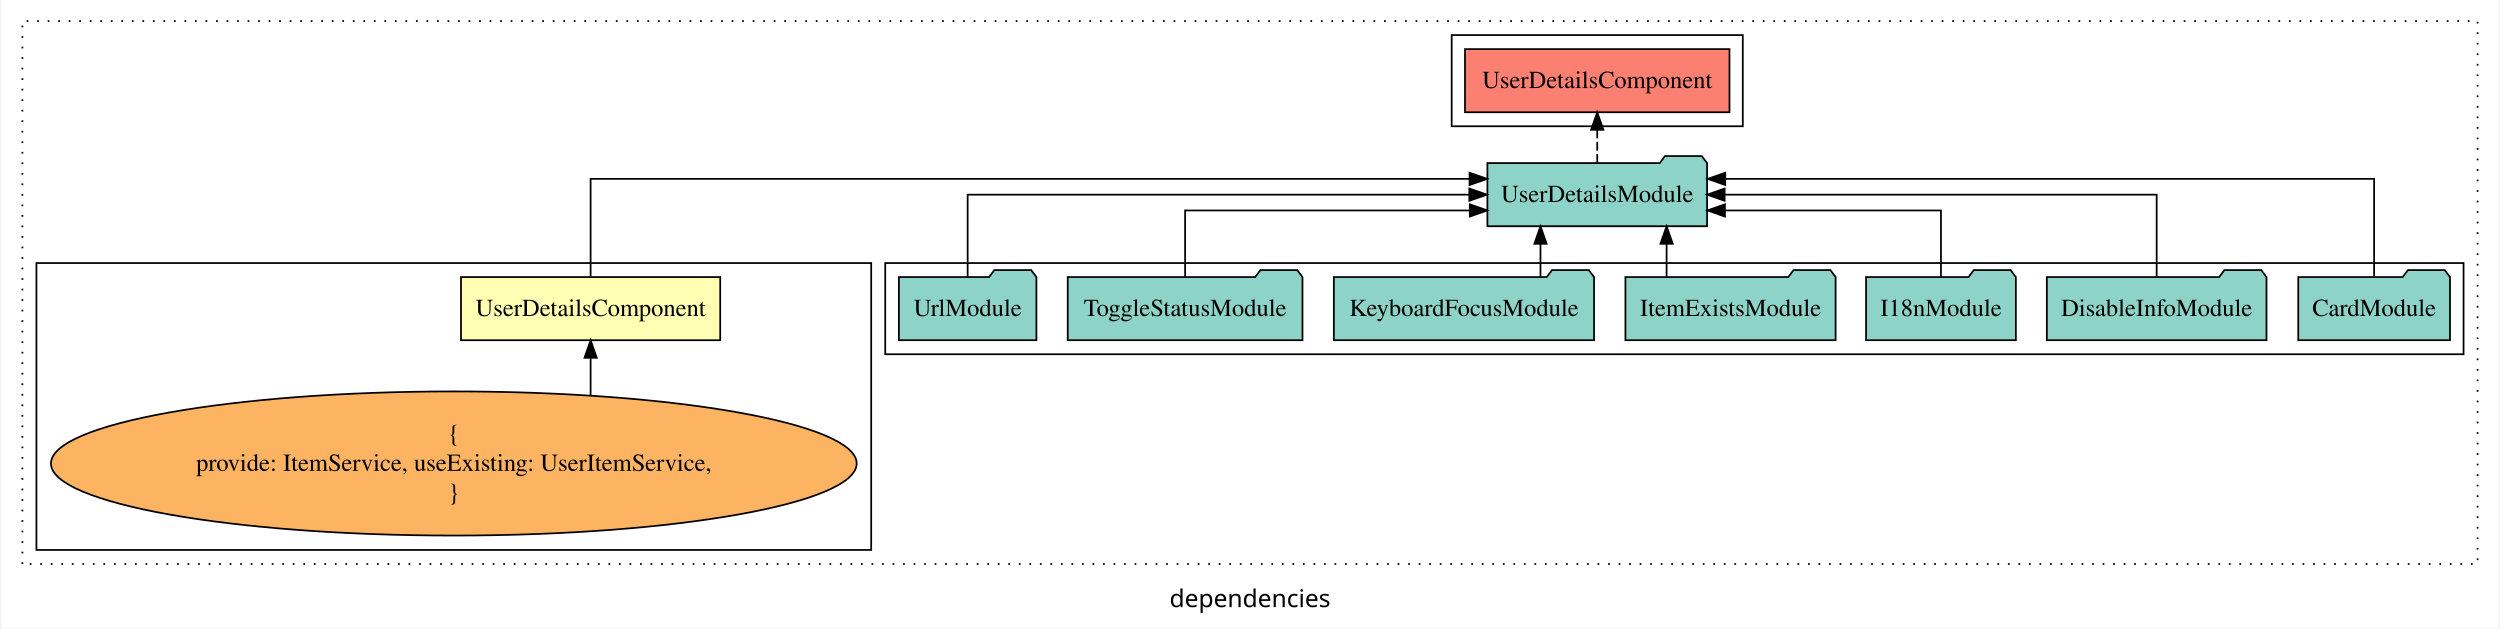
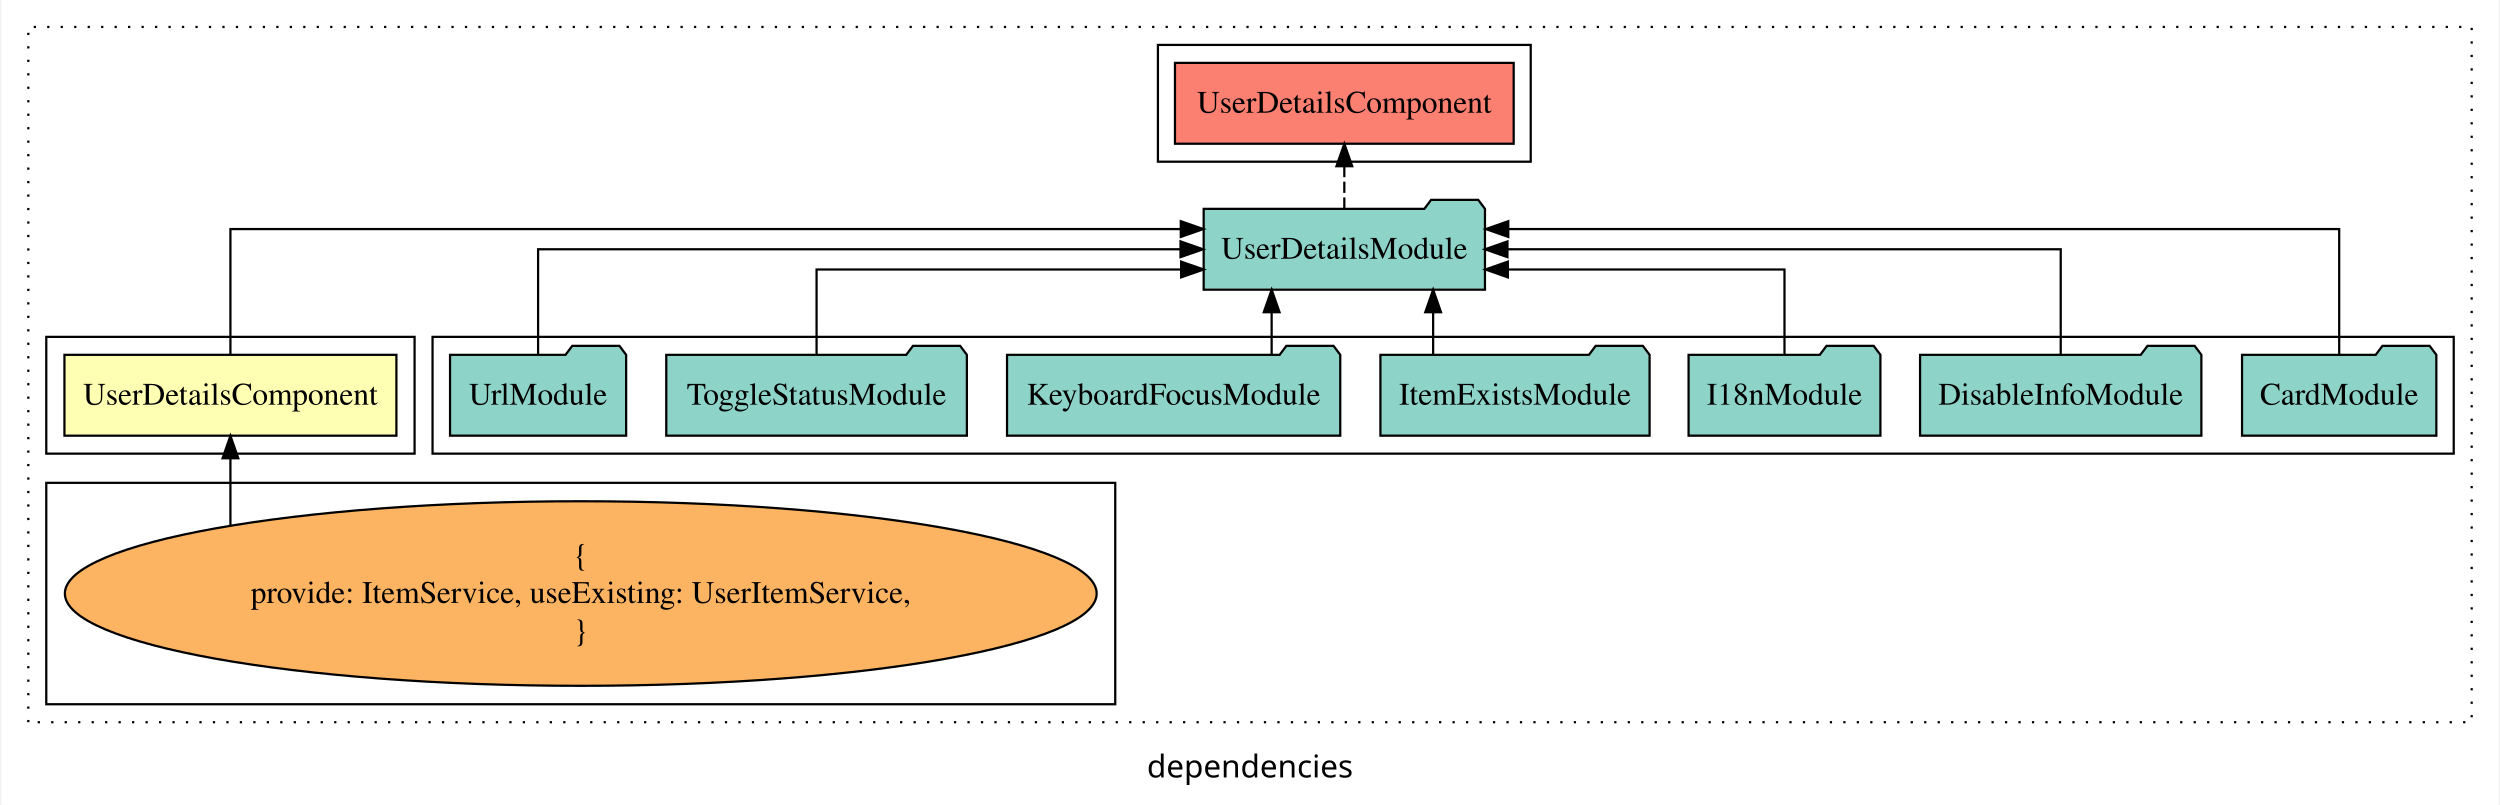
- <svg xmlns="http://www.w3.org/2000/svg" width="1424pt" height="358pt" viewBox="0.00 0.00 1424.00 358.39">
+ <svg xmlns="http://www.w3.org/2000/svg" width="1112pt" height="358pt" viewBox="0.00 0.00 1112.00 358.39">
  <g id="graph0" class="graph" transform="scale(1 1) rotate(0) translate(4 354.39)">
-     <polygon fill="white" stroke="transparent" points="-4,4 -4,-354.39 1420,-354.39 1420,4 -4,4" />
-     <text text-anchor="middle" x="708" y="-8.2" font-family="sans-serif" font-size="14.00">dependencies</text>
+     <polygon fill="white" stroke="transparent" points="-4,4 -4,-354.39 1108,-354.39 1108,4 -4,4" />
+     <text text-anchor="middle" x="552" y="-8.2" font-family="sans-serif" font-size="14.00">dependencies</text>
    <g id="clust1" class="cluster">
-       <polygon fill="none" stroke="black" stroke-dasharray="1,5" points="8,-32.8 8,-342.39 1408,-342.39 1408,-32.8 8,-32.8" />
+       <polygon fill="none" stroke="black" stroke-dasharray="1,5" points="8,-32.8 8,-342.39 1096,-342.39 1096,-32.8 8,-32.8" />
+     </g>
+     <g id="clust2" class="cluster">
+       <polygon fill="none" stroke="black" points="16,-152.39 16,-204.39 180,-204.39 180,-152.39 16,-152.39" />
    </g>
    <g id="clust4" class="cluster">
-       <polygon fill="none" stroke="black" points="500,-152.39 500,-204.39 1400,-204.39 1400,-152.39 500,-152.39" />
+       <polygon fill="none" stroke="black" points="188,-152.39 188,-204.39 1088,-204.39 1088,-152.39 188,-152.39" />
    </g>
    <g id="clust3" class="cluster">
-       <polygon fill="none" stroke="black" points="16,-40.8 16,-204.39 492,-204.39 492,-40.8 16,-40.8" />
+       <polygon fill="none" stroke="black" points="16,-40.8 16,-139.39 492,-139.39 492,-40.8 16,-40.8" />
    </g>
    <g id="clust5" class="cluster">
-       <polygon fill="none" stroke="black" points="823,-282.39 823,-334.39 989,-334.39 989,-282.39 823,-282.39" />
+       <polygon fill="none" stroke="black" points="511,-282.39 511,-334.39 677,-334.39 677,-282.39 511,-282.39" />
    </g>
    <g id="node1" class="node">
-       <polygon fill="#ffffb3" stroke="black" points="405.91,-196.39 258.09,-196.39 258.09,-160.39 405.91,-160.39 405.91,-196.39" />
-       <text text-anchor="middle" x="332" y="-174.19" font-family="Times,serif" font-size="14.00">UserDetailsComponent</text>
+       <polygon fill="#ffffb3" stroke="black" points="171.91,-196.39 24.09,-196.39 24.09,-160.39 171.91,-160.39 171.91,-196.39" />
+       <text text-anchor="middle" x="98" y="-174.19" font-family="Times,serif" font-size="14.00">UserDetailsComponent</text>
    </g>
    <g id="node2" class="node">
-       <polygon fill="#8dd3c7" stroke="black" points="968.63,-261.39 965.63,-265.39 944.63,-265.39 941.63,-261.39 843.37,-261.39 843.37,-225.39 968.63,-225.39 968.63,-261.39" />
-       <text text-anchor="middle" x="906" y="-239.19" font-family="Times,serif" font-size="14.00">UserDetailsModule</text>
+       <polygon fill="#8dd3c7" stroke="black" points="656.63,-261.39 653.63,-265.39 632.63,-265.39 629.63,-261.39 531.37,-261.39 531.37,-225.39 656.63,-225.39 656.63,-261.39" />
+       <text text-anchor="middle" x="594" y="-239.19" font-family="Times,serif" font-size="14.00">UserDetailsModule</text>
    </g>
    <g id="edge1" class="edge">
-       <path fill="none" stroke="black" d="M332,-196.68C332,-218.6 332,-252.39 332,-252.39 332,-252.39 833.2,-252.39 833.2,-252.39" />
-       <polygon fill="black" stroke="black" points="833.2,-255.89 843.2,-252.39 833.2,-248.89 833.2,-255.89" />
+       <path fill="none" stroke="black" d="M98,-196.68C98,-218.6 98,-252.39 98,-252.39 98,-252.39 521.18,-252.39 521.18,-252.39" />
+       <polygon fill="black" stroke="black" points="521.18,-255.89 531.18,-252.39 521.18,-248.89 521.18,-255.89" />
    </g>
    <g id="node11" class="node">
-       <polygon fill="#fb8072" stroke="black" points="981.41,-326.39 830.59,-326.39 830.59,-290.39 981.41,-290.39 981.41,-326.39" />
-       <text text-anchor="middle" x="906" y="-304.19" font-family="Times,serif" font-size="14.00">UserDetailsComponent </text>
+       <polygon fill="#fb8072" stroke="black" points="669.41,-326.39 518.59,-326.39 518.59,-290.39 669.41,-290.39 669.41,-326.39" />
+       <text text-anchor="middle" x="594" y="-304.19" font-family="Times,serif" font-size="14.00">UserDetailsComponent </text>
    </g>
    <g id="edge10" class="edge">
-       <path fill="none" stroke="black" stroke-dasharray="5,2" d="M906,-261.5C906,-261.5 906,-280.38 906,-280.38" />
-       <polygon fill="black" stroke="black" points="902.5,-280.38 906,-290.38 909.5,-280.38 902.5,-280.38" />
+       <path fill="none" stroke="black" stroke-dasharray="5,2" d="M594,-261.5C594,-261.5 594,-280.38 594,-280.38" />
+       <polygon fill="black" stroke="black" points="590.5,-280.38 594,-290.38 597.5,-280.38 590.5,-280.38" />
    </g>
    <g id="node3" class="node">
      <ellipse fill="#fdb462" stroke="black" cx="254" cy="-90.1" rx="229.72" ry="41.09" />
      <text text-anchor="middle" x="254" y="-102.7" font-family="Times,serif" font-size="14.00">{</text>
      <text text-anchor="middle" x="254" y="-85.9" font-family="Times,serif" font-size="14.00">    provide: ItemService, useExisting: UserItemService,</text>
      <text text-anchor="middle" x="254" y="-69.1" font-family="Times,serif" font-size="14.00">}</text>
    </g>
    <g id="edge2" class="edge">
-       <path fill="none" stroke="black" d="M332,-129.08C332,-129.08 332,-150.36 332,-150.36" />
-       <polygon fill="black" stroke="black" points="328.5,-150.36 332,-160.36 335.5,-150.36 328.5,-150.36" />
+       <path fill="none" stroke="black" d="M98,-120.48C98,-120.48 98,-150.32 98,-150.32" />
+       <polygon fill="black" stroke="black" points="94.5,-150.32 98,-160.32 101.5,-150.32 94.5,-150.32" />
    </g>
    <g id="node4" class="node">
-       <polygon fill="#8dd3c7" stroke="black" points="1392.26,-196.39 1389.26,-200.39 1368.26,-200.39 1365.26,-196.39 1305.74,-196.39 1305.74,-160.39 1392.26,-160.39 1392.26,-196.39" />
-       <text text-anchor="middle" x="1349" y="-174.19" font-family="Times,serif" font-size="14.00">CardModule</text>
+       <polygon fill="#8dd3c7" stroke="black" points="1080.26,-196.39 1077.26,-200.39 1056.26,-200.39 1053.26,-196.39 993.74,-196.39 993.74,-160.39 1080.26,-160.39 1080.26,-196.39" />
+       <text text-anchor="middle" x="1037" y="-174.19" font-family="Times,serif" font-size="14.00">CardModule</text>
    </g>
    <g id="edge3" class="edge">
-       <path fill="none" stroke="black" d="M1349,-196.68C1349,-218.6 1349,-252.39 1349,-252.39 1349,-252.39 979,-252.39 979,-252.39" />
-       <polygon fill="black" stroke="black" points="979,-248.89 969,-252.39 979,-255.89 979,-248.89" />
+       <path fill="none" stroke="black" d="M1037,-196.68C1037,-218.6 1037,-252.39 1037,-252.39 1037,-252.39 667,-252.39 667,-252.39" />
+       <polygon fill="black" stroke="black" points="667,-248.89 657,-252.39 667,-255.89 667,-248.89" />
    </g>
    <g id="node5" class="node">
-       <polygon fill="#8dd3c7" stroke="black" points="1287.63,-196.39 1284.63,-200.39 1263.63,-200.39 1260.63,-196.39 1162.37,-196.39 1162.37,-160.39 1287.63,-160.39 1287.63,-196.39" />
-       <text text-anchor="middle" x="1225" y="-174.19" font-family="Times,serif" font-size="14.00">DisableInfoModule</text>
+       <polygon fill="#8dd3c7" stroke="black" points="975.63,-196.39 972.63,-200.39 951.63,-200.39 948.63,-196.39 850.37,-196.39 850.37,-160.39 975.63,-160.39 975.63,-196.39" />
+       <text text-anchor="middle" x="913" y="-174.19" font-family="Times,serif" font-size="14.00">DisableInfoModule</text>
    </g>
    <g id="edge4" class="edge">
-       <path fill="none" stroke="black" d="M1225,-196.5C1225,-215.73 1225,-243.39 1225,-243.39 1225,-243.39 978.64,-243.39 978.64,-243.39" />
-       <polygon fill="black" stroke="black" points="978.64,-239.89 968.64,-243.39 978.64,-246.89 978.64,-239.89" />
+       <path fill="none" stroke="black" d="M913,-196.5C913,-215.73 913,-243.39 913,-243.39 913,-243.39 666.64,-243.39 666.64,-243.39" />
+       <polygon fill="black" stroke="black" points="666.64,-239.89 656.64,-243.39 666.64,-246.89 666.64,-239.89" />
    </g>
    <g id="node6" class="node">
-       <polygon fill="#8dd3c7" stroke="black" points="1144.71,-196.39 1141.71,-200.39 1120.71,-200.39 1117.71,-196.39 1059.29,-196.39 1059.29,-160.39 1144.71,-160.39 1144.71,-196.39" />
-       <text text-anchor="middle" x="1102" y="-174.19" font-family="Times,serif" font-size="14.00">I18nModule</text>
+       <polygon fill="#8dd3c7" stroke="black" points="832.71,-196.39 829.71,-200.39 808.71,-200.39 805.71,-196.39 747.29,-196.39 747.29,-160.39 832.71,-160.39 832.71,-196.39" />
+       <text text-anchor="middle" x="790" y="-174.19" font-family="Times,serif" font-size="14.00">I18nModule</text>
    </g>
    <g id="edge5" class="edge">
-       <path fill="none" stroke="black" d="M1102,-196.42C1102,-212.79 1102,-234.39 1102,-234.39 1102,-234.39 978.82,-234.39 978.82,-234.39" />
-       <polygon fill="black" stroke="black" points="978.82,-230.89 968.82,-234.39 978.82,-237.89 978.82,-230.89" />
+       <path fill="none" stroke="black" d="M790,-196.42C790,-212.79 790,-234.39 790,-234.39 790,-234.39 666.82,-234.39 666.82,-234.39" />
+       <polygon fill="black" stroke="black" points="666.82,-230.89 656.82,-234.39 666.82,-237.89 666.82,-230.89" />
    </g>
    <g id="node7" class="node">
-       <polygon fill="#8dd3c7" stroke="black" points="1041.93,-196.39 1038.93,-200.39 1017.93,-200.39 1014.93,-196.39 922.07,-196.39 922.07,-160.39 1041.93,-160.39 1041.93,-196.39" />
-       <text text-anchor="middle" x="982" y="-174.19" font-family="Times,serif" font-size="14.00">ItemExistsModule</text>
+       <polygon fill="#8dd3c7" stroke="black" points="729.93,-196.39 726.93,-200.39 705.93,-200.39 702.93,-196.39 610.07,-196.39 610.07,-160.39 729.93,-160.39 729.93,-196.39" />
+       <text text-anchor="middle" x="670" y="-174.19" font-family="Times,serif" font-size="14.00">ItemExistsModule</text>
    </g>
    <g id="edge6" class="edge">
-       <path fill="none" stroke="black" d="M945.55,-196.5C945.55,-196.5 945.55,-215.38 945.55,-215.38" />
-       <polygon fill="black" stroke="black" points="942.05,-215.38 945.55,-225.38 949.05,-215.38 942.05,-215.38" />
+       <path fill="none" stroke="black" d="M633.55,-196.5C633.55,-196.5 633.55,-215.38 633.55,-215.38" />
+       <polygon fill="black" stroke="black" points="630.05,-215.38 633.55,-225.38 637.05,-215.38 630.05,-215.38" />
    </g>
    <g id="node8" class="node">
-       <polygon fill="#8dd3c7" stroke="black" points="904.19,-196.39 901.19,-200.39 880.19,-200.39 877.19,-196.39 755.81,-196.39 755.81,-160.39 904.19,-160.39 904.19,-196.39" />
-       <text text-anchor="middle" x="830" y="-174.19" font-family="Times,serif" font-size="14.00">KeyboardFocusModule</text>
+       <polygon fill="#8dd3c7" stroke="black" points="592.19,-196.39 589.19,-200.39 568.19,-200.39 565.19,-196.39 443.81,-196.39 443.81,-160.39 592.19,-160.39 592.19,-196.39" />
+       <text text-anchor="middle" x="518" y="-174.19" font-family="Times,serif" font-size="14.00">KeyboardFocusModule</text>
    </g>
    <g id="edge7" class="edge">
-       <path fill="none" stroke="black" d="M873.64,-196.5C873.64,-196.5 873.64,-215.38 873.64,-215.38" />
-       <polygon fill="black" stroke="black" points="870.14,-215.38 873.64,-225.38 877.14,-215.38 870.14,-215.38" />
+       <path fill="none" stroke="black" d="M561.64,-196.5C561.64,-196.5 561.64,-215.38 561.64,-215.38" />
+       <polygon fill="black" stroke="black" points="558.14,-215.38 561.64,-225.38 565.14,-215.38 558.14,-215.38" />
    </g>
    <g id="node9" class="node">
-       <polygon fill="#8dd3c7" stroke="black" points="737.93,-196.39 734.93,-200.39 713.93,-200.39 710.93,-196.39 604.07,-196.39 604.07,-160.39 737.93,-160.39 737.93,-196.39" />
-       <text text-anchor="middle" x="671" y="-174.19" font-family="Times,serif" font-size="14.00">ToggleStatusModule</text>
+       <polygon fill="#8dd3c7" stroke="black" points="425.93,-196.39 422.93,-200.39 401.93,-200.39 398.93,-196.39 292.07,-196.39 292.07,-160.39 425.93,-160.39 425.93,-196.39" />
+       <text text-anchor="middle" x="359" y="-174.19" font-family="Times,serif" font-size="14.00">ToggleStatusModule</text>
    </g>
    <g id="edge8" class="edge">
-       <path fill="none" stroke="black" d="M671,-196.42C671,-212.79 671,-234.39 671,-234.39 671,-234.39 833.33,-234.39 833.33,-234.39" />
-       <polygon fill="black" stroke="black" points="833.33,-237.89 843.33,-234.39 833.33,-230.89 833.33,-237.89" />
+       <path fill="none" stroke="black" d="M359,-196.42C359,-212.79 359,-234.39 359,-234.39 359,-234.39 521.33,-234.39 521.33,-234.39" />
+       <polygon fill="black" stroke="black" points="521.33,-237.89 531.33,-234.39 521.33,-230.89 521.33,-237.89" />
    </g>
    <g id="node10" class="node">
-       <polygon fill="#8dd3c7" stroke="black" points="586.21,-196.39 583.21,-200.39 562.21,-200.39 559.21,-196.39 507.79,-196.39 507.79,-160.39 586.21,-160.39 586.21,-196.39" />
-       <text text-anchor="middle" x="547" y="-174.19" font-family="Times,serif" font-size="14.00">UrlModule</text>
+       <polygon fill="#8dd3c7" stroke="black" points="274.21,-196.39 271.21,-200.39 250.21,-200.39 247.21,-196.39 195.79,-196.39 195.79,-160.39 274.21,-160.39 274.21,-196.39" />
+       <text text-anchor="middle" x="235" y="-174.19" font-family="Times,serif" font-size="14.00">UrlModule</text>
    </g>
    <g id="edge9" class="edge">
-       <path fill="none" stroke="black" d="M547,-196.5C547,-215.73 547,-243.39 547,-243.39 547,-243.39 833.06,-243.39 833.06,-243.39" />
-       <polygon fill="black" stroke="black" points="833.06,-246.89 843.06,-243.39 833.06,-239.89 833.06,-246.89" />
+       <path fill="none" stroke="black" d="M235,-196.5C235,-215.73 235,-243.39 235,-243.39 235,-243.39 521.06,-243.39 521.06,-243.39" />
+       <polygon fill="black" stroke="black" points="521.06,-246.89 531.06,-243.39 521.06,-239.89 521.06,-246.89" />
    </g>
  </g>
</svg>
